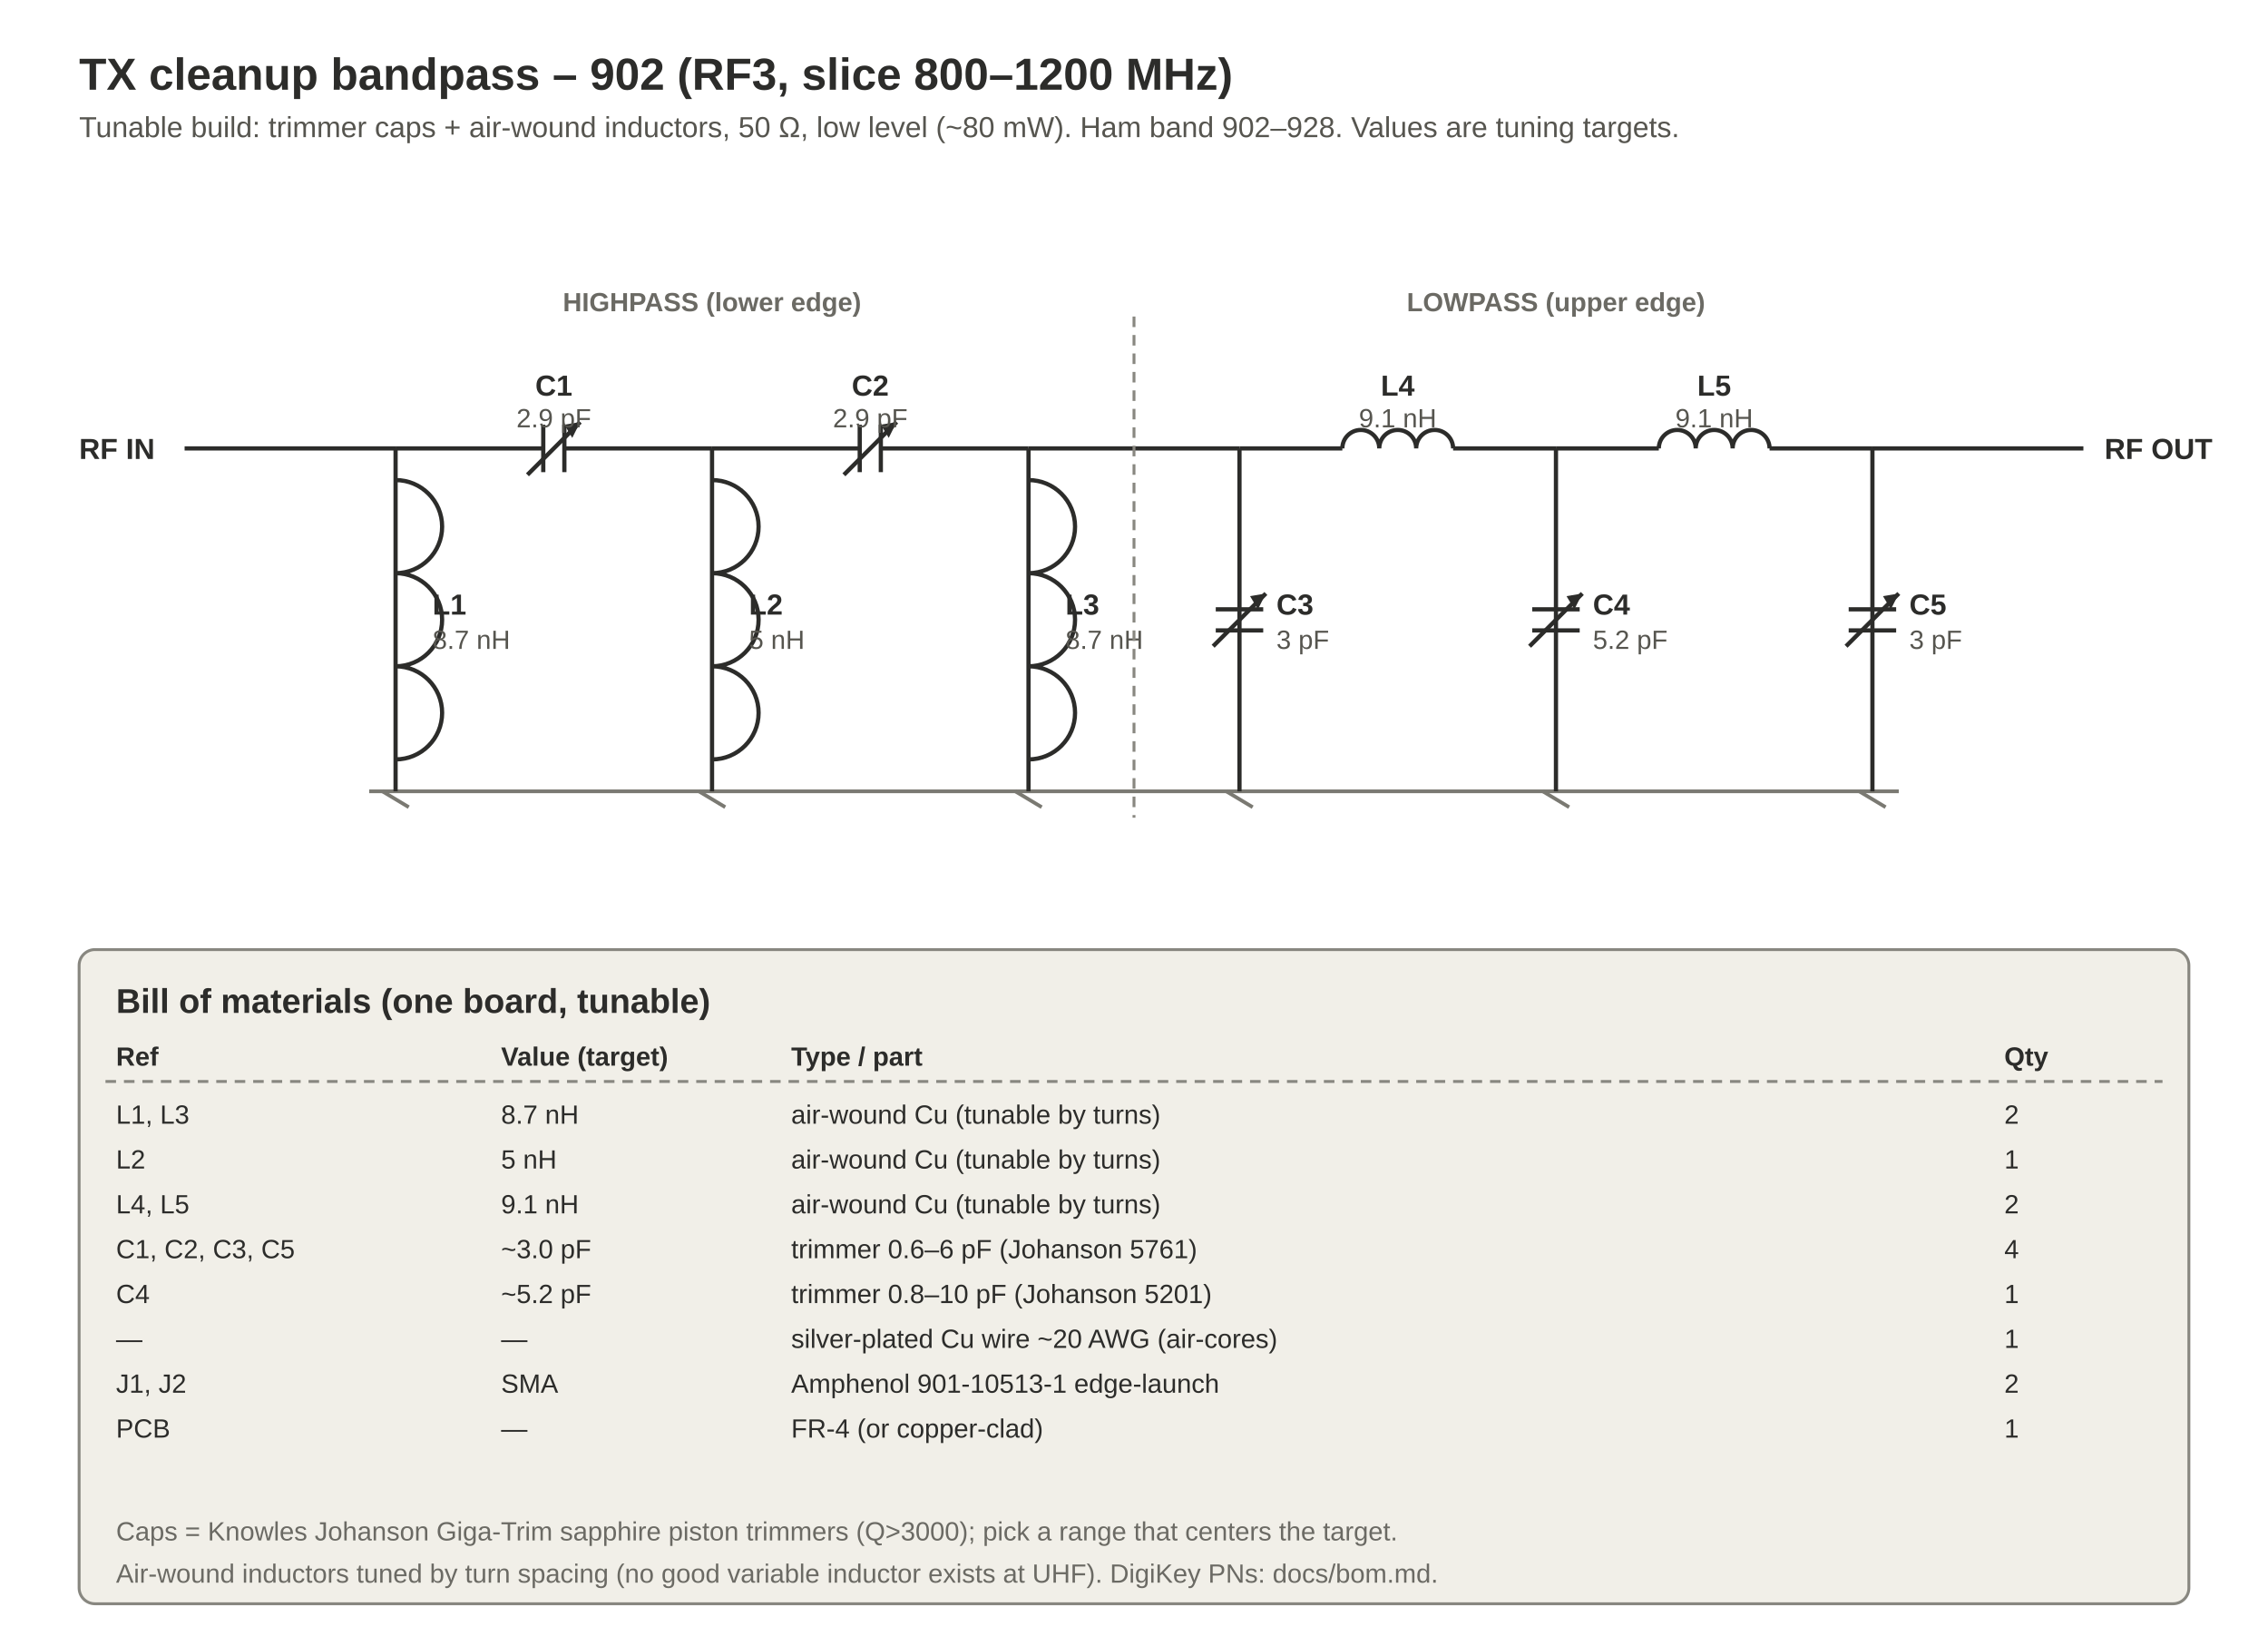
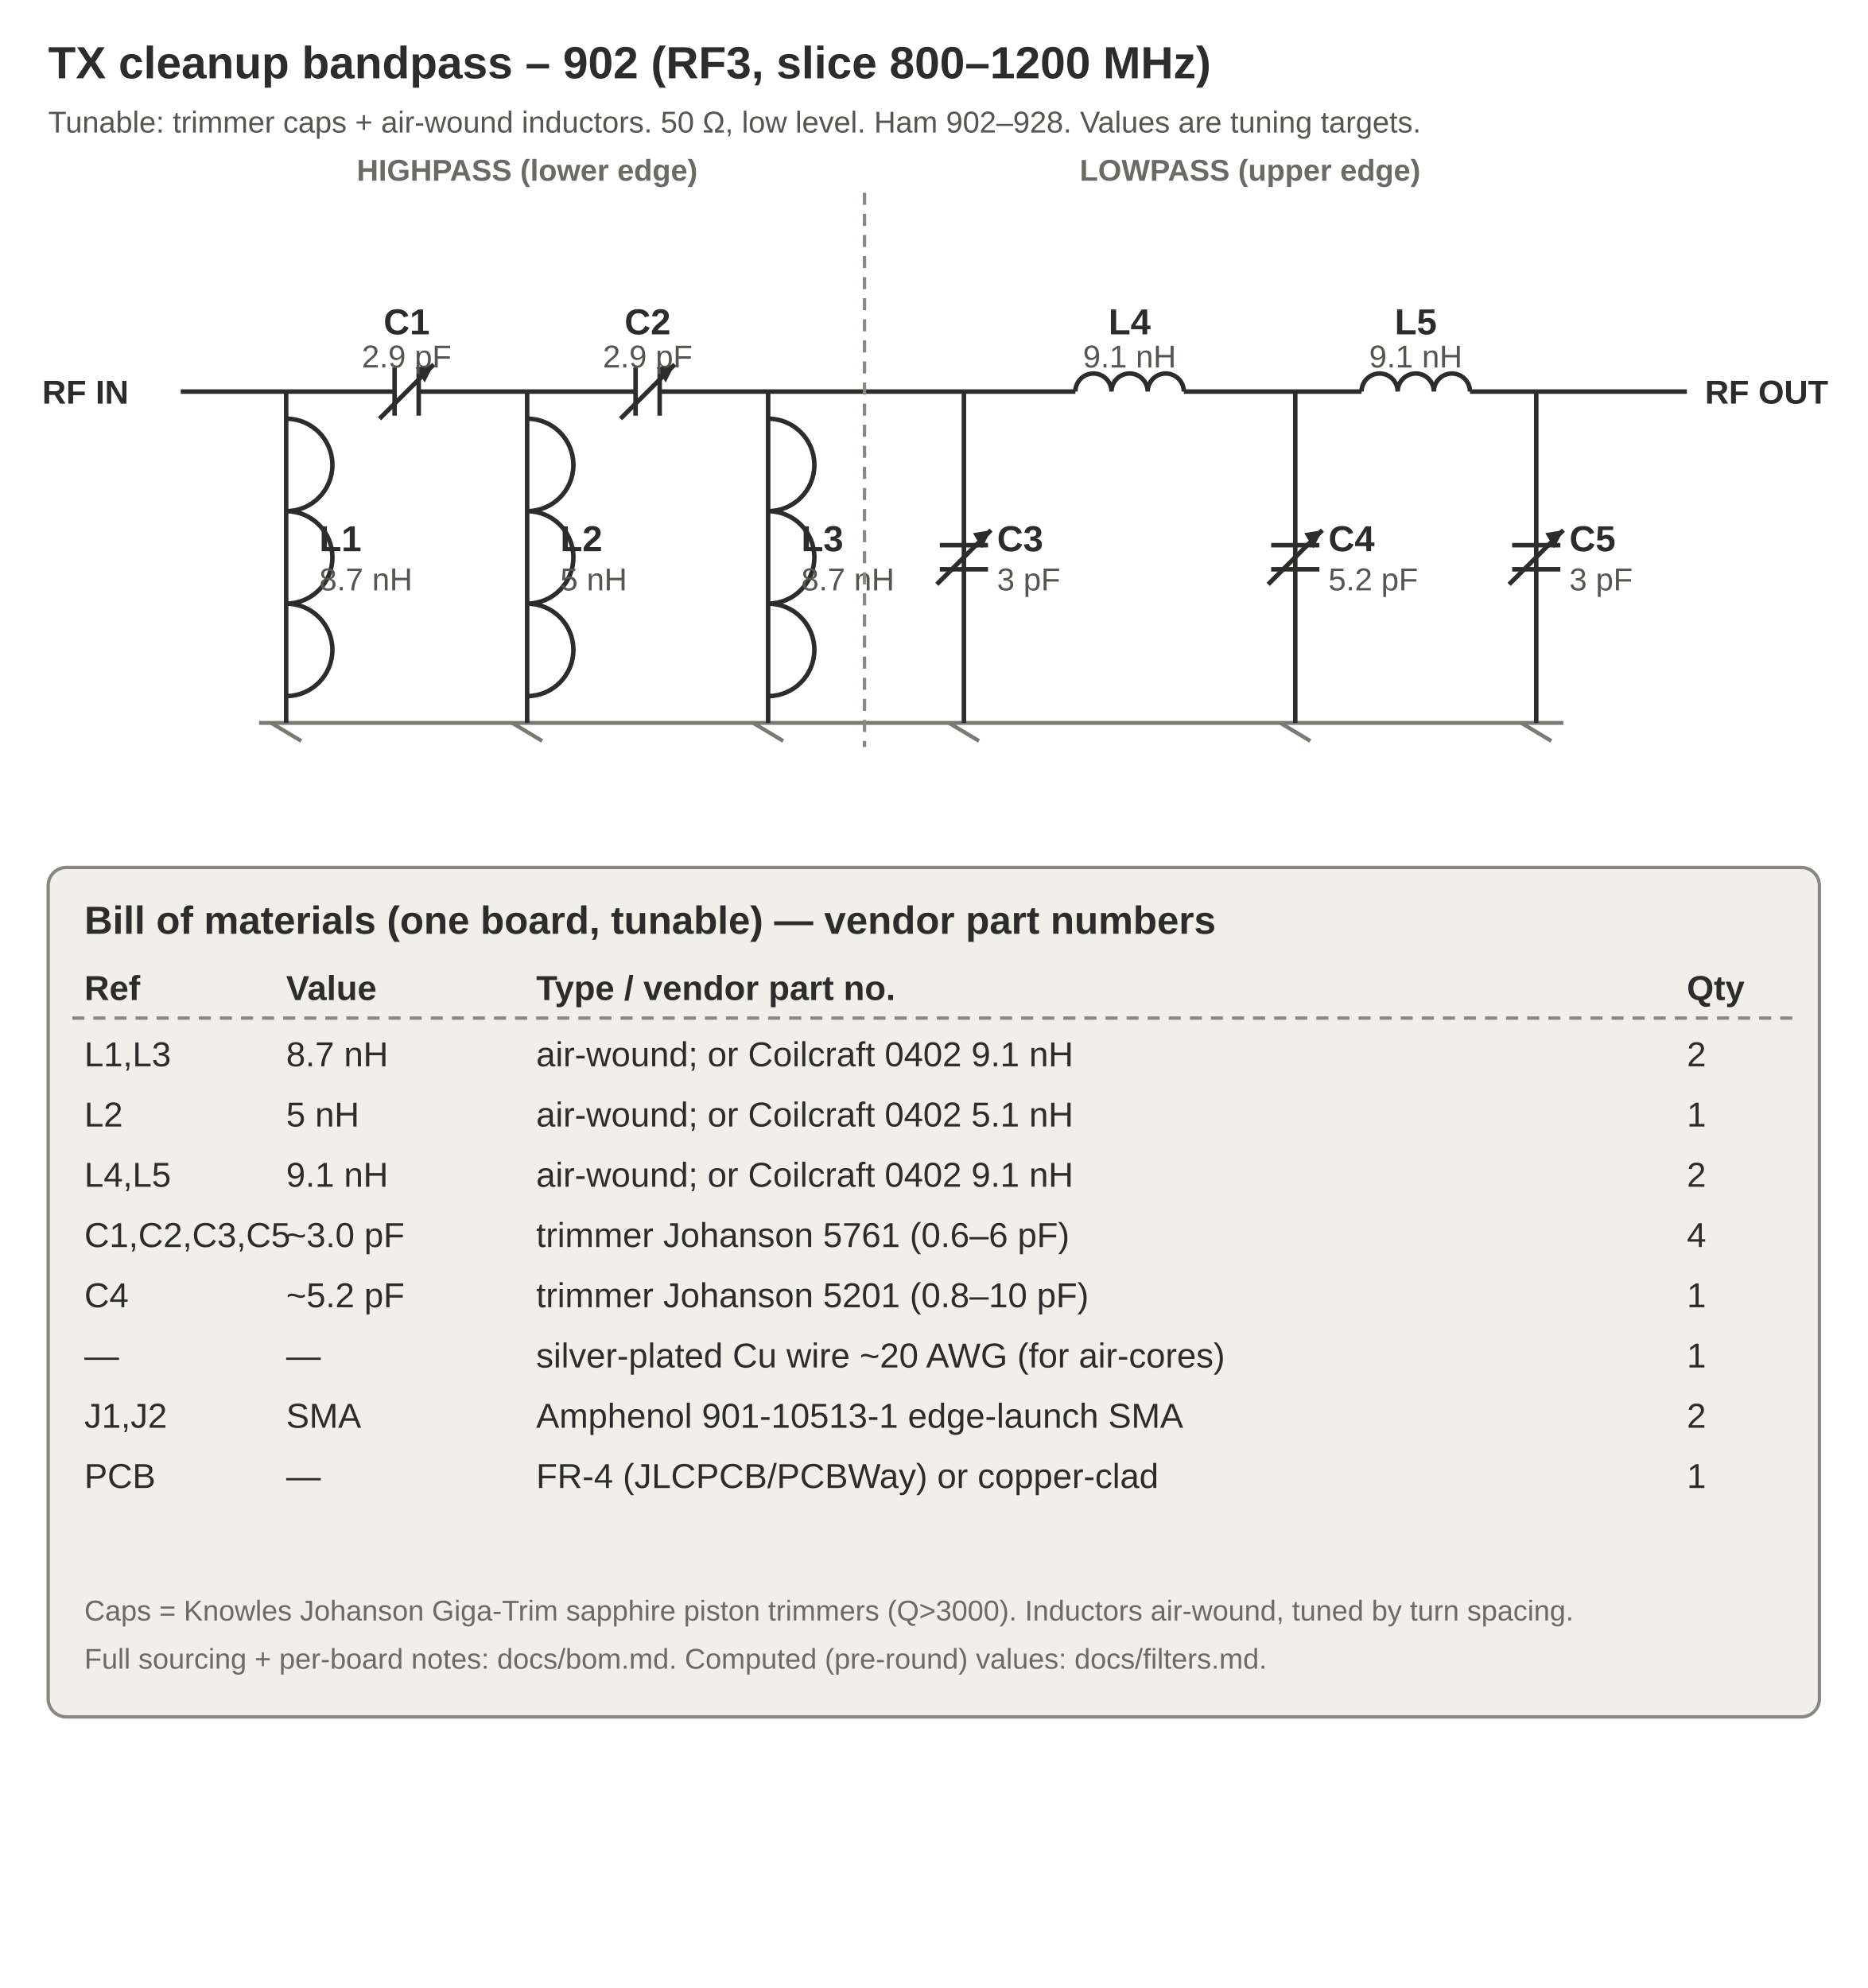
- <svg xmlns="http://www.w3.org/2000/svg" width="1720" height="1248" viewBox="0 0 860 624" role="img">
-   <style>text{font-family:Arial,Helvetica,sans-serif}.h1{font-size:17px;font-weight:700;fill:#2C2C2A}.h2{font-size:11px;fill:#56554f}.w{stroke:#2C2C2A;stroke-width:1.6;fill:none}.gnd{stroke:#7a7972;stroke-width:1.4}.lbl{font-size:11px;font-weight:600;fill:#2C2C2A}.val{font-size:10px;fill:#56554f}.sec{font-size:10px;font-weight:700;fill:#6b6a64}.port{font-size:11px;font-weight:700;fill:#2C2C2A}.cap2{font-size:10px;fill:#6b6a64}.th{font-size:10px;font-weight:700;fill:#2C2C2A}.td{font-size:10px;fill:#2C2C2A}.div{stroke:#888780;stroke-width:1.1;stroke-dasharray:4 3}.box{fill:#F1EFE8;stroke:#888780;stroke-width:1.1}</style>
-   <text class="h1" x="30" y="34">TX cleanup bandpass – 902 (RF3, slice 800–1200 MHz)</text>
-   <text class="h2" x="30" y="52">Tunable build: trimmer caps + air-wound inductors, 50 Ω, low level (~80 mW). Ham band 902–928. Values are tuning targets.</text>
-   <text class="port" x="30" y="174">RF IN</text>
-   <text class="port" x="798" y="174">RF OUT</text>
-   <line x1="70" y1="170" x2="150" y2="170" class="w" />
-   <line x1="150" y1="170" x2="206" y2="170" class="w" />
-   <line x1="206" y1="161" x2="206" y2="179" class="w" />
-   <line x1="214" y1="161" x2="214" y2="179" class="w" />
-   <line x1="200" y1="180" x2="220" y2="160" class="w" />
-   <path d="M220 160 l-6 1 l3 5 z" fill="#2C2C2A" />
-   <line x1="214" y1="170" x2="270" y2="170" class="w" />
-   <text class="lbl" x="210" y="150" text-anchor="middle">C1</text>
-   <text class="val" x="210" y="162" text-anchor="middle">2.9 pF</text>
-   <line x1="270" y1="170" x2="326" y2="170" class="w" />
-   <line x1="326" y1="161" x2="326" y2="179" class="w" />
-   <line x1="334" y1="161" x2="334" y2="179" class="w" />
-   <line x1="320" y1="180" x2="340" y2="160" class="w" />
-   <path d="M340 160 l-6 1 l3 5 z" fill="#2C2C2A" />
-   <line x1="334" y1="170" x2="390" y2="170" class="w" />
-   <text class="lbl" x="330" y="150" text-anchor="middle">C2</text>
-   <text class="val" x="330" y="162" text-anchor="middle">2.9 pF</text>
-   <line x1="390" y1="170" x2="470" y2="170" class="w" />
-   <line x1="470" y1="170" x2="509" y2="170" class="w" />
-   <path d="M509 170 a7 7 0 0 1 14 0 a7 7 0 0 1 14 0 a7 7 0 0 1 14 0" class="w" />
-   <line x1="551" y1="170" x2="590" y2="170" class="w" />
-   <text class="lbl" x="530" y="150" text-anchor="middle">L4</text>
-   <text class="val" x="530" y="162" text-anchor="middle">9.1 nH</text>
-   <line x1="590" y1="170" x2="629" y2="170" class="w" />
-   <path d="M629 170 a7 7 0 0 1 14 0 a7 7 0 0 1 14 0 a7 7 0 0 1 14 0" class="w" />
-   <line x1="671" y1="170" x2="710" y2="170" class="w" />
-   <text class="lbl" x="650" y="150" text-anchor="middle">L5</text>
-   <text class="val" x="650" y="162" text-anchor="middle">9.1 nH</text>
-   <line x1="710" y1="170" x2="790" y2="170" class="w" />
-   <line x1="140" y1="300" x2="720" y2="300" class="gnd" />
-   <line x1="150" y1="170" x2="150" y2="300" class="w" />
-   <path d="M150 182 a7 7 0 0 1 0 35.3 a7 7 0 0 1 0 35.3 a7 7 0 0 1 0 35.3" class="w" />
-   <line x1="145" y1="300" x2="155" y2="306" class="gnd" />
-   <text class="lbl" x="164" y="233">L1</text>
-   <text class="val" x="164" y="246">8.7 nH</text>
-   <line x1="270" y1="170" x2="270" y2="300" class="w" />
-   <path d="M270 182 a7 7 0 0 1 0 35.3 a7 7 0 0 1 0 35.3 a7 7 0 0 1 0 35.3" class="w" />
-   <line x1="265" y1="300" x2="275" y2="306" class="gnd" />
-   <text class="lbl" x="284" y="233">L2</text>
-   <text class="val" x="284" y="246">5 nH</text>
-   <line x1="390" y1="170" x2="390" y2="300" class="w" />
-   <path d="M390 182 a7 7 0 0 1 0 35.3 a7 7 0 0 1 0 35.3 a7 7 0 0 1 0 35.3" class="w" />
-   <line x1="385" y1="300" x2="395" y2="306" class="gnd" />
-   <text class="lbl" x="404" y="233">L3</text>
-   <text class="val" x="404" y="246">8.7 nH</text>
-   <line x1="470" y1="170" x2="470" y2="300" class="w" />
-   <line x1="461" y1="231" x2="479" y2="231" class="w" />
-   <line x1="461" y1="239" x2="479" y2="239" class="w" />
-   <line x1="460" y1="245" x2="480" y2="225" class="w" />
-   <path d="M480 225 l-6 1 l3 5 z" fill="#2C2C2A" />
-   <line x1="465" y1="300" x2="475" y2="306" class="gnd" />
-   <text class="lbl" x="484" y="233">C3</text>
-   <text class="val" x="484" y="246">3 pF</text>
-   <line x1="590" y1="170" x2="590" y2="300" class="w" />
-   <line x1="581" y1="231" x2="599" y2="231" class="w" />
-   <line x1="581" y1="239" x2="599" y2="239" class="w" />
-   <line x1="580" y1="245" x2="600" y2="225" class="w" />
-   <path d="M600 225 l-6 1 l3 5 z" fill="#2C2C2A" />
-   <line x1="585" y1="300" x2="595" y2="306" class="gnd" />
-   <text class="lbl" x="604" y="233">C4</text>
-   <text class="val" x="604" y="246">5.2 pF</text>
-   <line x1="710" y1="170" x2="710" y2="300" class="w" />
-   <line x1="701" y1="231" x2="719" y2="231" class="w" />
-   <line x1="701" y1="239" x2="719" y2="239" class="w" />
-   <line x1="700" y1="245" x2="720" y2="225" class="w" />
-   <path d="M720 225 l-6 1 l3 5 z" fill="#2C2C2A" />
-   <line x1="705" y1="300" x2="715" y2="306" class="gnd" />
-   <text class="lbl" x="724" y="233">C5</text>
-   <text class="val" x="724" y="246">3 pF</text>
-   <line x1="430" y1="120" x2="430" y2="310" class="div" />
-   <text class="sec" x="270" y="118" text-anchor="middle">HIGHPASS (lower edge)</text>
-   <text class="sec" x="590" y="118" text-anchor="middle">LOWPASS (upper edge)</text>
-   <rect class="box" x="30" y="360" width="800" height="248" rx="6" />
-   <text class="h1" x="44" y="384" style="font-size:13px">Bill of materials (one board, tunable)</text>
-   <text class="th" x="44" y="404">Ref</text>
-   <text class="th" x="190" y="404">Value (target)</text>
-   <text class="th" x="300" y="404">Type / part</text>
-   <text class="th" x="760" y="404">Qty</text>
-   <line x1="40" y1="410" x2="820" y2="410" class="div" />
-   <text class="td" x="44" y="426">L1, L3</text>
-   <text class="td" x="190" y="426">8.7 nH</text>
-   <text class="td" x="300" y="426">air-wound Cu (tunable by turns)</text>
-   <text class="td" x="760" y="426">2</text>
-   <text class="td" x="44" y="443">L2</text>
-   <text class="td" x="190" y="443">5 nH</text>
-   <text class="td" x="300" y="443">air-wound Cu (tunable by turns)</text>
-   <text class="td" x="760" y="443">1</text>
-   <text class="td" x="44" y="460">L4, L5</text>
-   <text class="td" x="190" y="460">9.1 nH</text>
-   <text class="td" x="300" y="460">air-wound Cu (tunable by turns)</text>
-   <text class="td" x="760" y="460">2</text>
-   <text class="td" x="44" y="477">C1, C2, C3, C5</text>
-   <text class="td" x="190" y="477">~3.0 pF</text>
-   <text class="td" x="300" y="477">trimmer 0.6–6 pF (Johanson 5761)</text>
-   <text class="td" x="760" y="477">4</text>
-   <text class="td" x="44" y="494">C4</text>
-   <text class="td" x="190" y="494">~5.2 pF</text>
-   <text class="td" x="300" y="494">trimmer 0.8–10 pF (Johanson 5201)</text>
-   <text class="td" x="760" y="494">1</text>
-   <text class="td" x="44" y="511">—</text>
-   <text class="td" x="190" y="511">—</text>
-   <text class="td" x="300" y="511">silver-plated Cu wire ~20 AWG (air-cores)</text>
-   <text class="td" x="760" y="511">1</text>
-   <text class="td" x="44" y="528">J1, J2</text>
-   <text class="td" x="190" y="528">SMA</text>
-   <text class="td" x="300" y="528">Amphenol 901-10513-1 edge-launch</text>
-   <text class="td" x="760" y="528">2</text>
-   <text class="td" x="44" y="545">PCB</text>
-   <text class="td" x="190" y="545">—</text>
-   <text class="td" x="300" y="545">FR-4 (or copper-clad)</text>
-   <text class="td" x="760" y="545">1</text>
-   <text class="cap2" x="44" y="584">Caps = Knowles Johanson Giga-Trim sapphire piston trimmers (Q&gt;3000); pick a range that centers the target.</text>
-   <text class="cap2" x="44" y="600">Air-wound inductors tuned by turn spacing (no good variable inductor exists at UHF). DigiKey PNs: docs/bom.md.</text>
+ <svg xmlns="http://www.w3.org/2000/svg" width="1240" height="1320" viewBox="0 0 620 660" role="img">
+   <style>text{font-family:Arial,Helvetica,sans-serif}.h1{font-size:15px;font-weight:700;fill:#2C2C2A}.h2{font-size:10px;fill:#56554f}.w{stroke:#2C2C2A;stroke-width:1.5;fill:none}.gnd{stroke:#7a7972;stroke-width:1.3}.lbl{font-size:12px;font-weight:700;fill:#2C2C2A}.val{font-size:10.5px;fill:#56554f}.sec{font-size:10px;font-weight:700;fill:#6b6a64}.port{font-size:11px;font-weight:700;fill:#2C2C2A}.cap2{font-size:9.5px;fill:#6b6a64}.th{font-size:11.5px;font-weight:700;fill:#2C2C2A}.td{font-size:11.5px;fill:#2C2C2A}.div{stroke:#888780;stroke-width:1.1;stroke-dasharray:4 3}.box{fill:#F1EFE8;stroke:#888780;stroke-width:1.1}</style>
+   <text class="h1" x="16" y="26">TX cleanup bandpass – 902 (RF3, slice 800–1200 MHz)</text>
+   <text class="h2" x="16" y="44">Tunable: trimmer caps + air-wound inductors. 50 Ω, low level. Ham 902–928. Values are tuning targets.</text>
+   <text class="port" x="14" y="134">RF IN</text>
+   <text class="port" x="566" y="134">RF OUT</text>
+   <line x1="60" y1="130" x2="95" y2="130" class="w" />
+   <line x1="95" y1="130" x2="131" y2="130" class="w" />
+   <line x1="131" y1="122" x2="131" y2="138" class="w" />
+   <line x1="139" y1="122" x2="139" y2="138" class="w" />
+   <line x1="126" y1="139" x2="144" y2="121" class="w" />
+   <path d="M144 121 l-6 1 l3 5 z" fill="#2C2C2A" />
+   <line x1="139" y1="130" x2="175" y2="130" class="w" />
+   <text class="lbl" x="135" y="111" text-anchor="middle">C1</text>
+   <text class="val" x="135" y="122" text-anchor="middle">2.9 pF</text>
+   <line x1="175" y1="130" x2="211" y2="130" class="w" />
+   <line x1="211" y1="122" x2="211" y2="138" class="w" />
+   <line x1="219" y1="122" x2="219" y2="138" class="w" />
+   <line x1="206" y1="139" x2="224" y2="121" class="w" />
+   <path d="M224 121 l-6 1 l3 5 z" fill="#2C2C2A" />
+   <line x1="219" y1="130" x2="255" y2="130" class="w" />
+   <text class="lbl" x="215" y="111" text-anchor="middle">C2</text>
+   <text class="val" x="215" y="122" text-anchor="middle">2.9 pF</text>
+   <line x1="255" y1="130" x2="320" y2="130" class="w" />
+   <line x1="320" y1="130" x2="357" y2="130" class="w" />
+   <path d="M357 130 a6 6 0 0 1 12 0 a6 6 0 0 1 12 0 a6 6 0 0 1 12 0" class="w" />
+   <line x1="393" y1="130" x2="430" y2="130" class="w" />
+   <text class="lbl" x="375" y="111" text-anchor="middle">L4</text>
+   <text class="val" x="375" y="122" text-anchor="middle">9.1 nH</text>
+   <line x1="430" y1="130" x2="452" y2="130" class="w" />
+   <path d="M452 130 a6 6 0 0 1 12 0 a6 6 0 0 1 12 0 a6 6 0 0 1 12 0" class="w" />
+   <line x1="488" y1="130" x2="510" y2="130" class="w" />
+   <text class="lbl" x="470" y="111" text-anchor="middle">L5</text>
+   <text class="val" x="470" y="122" text-anchor="middle">9.1 nH</text>
+   <line x1="510" y1="130" x2="560" y2="130" class="w" />
+   <line x1="86" y1="240" x2="519" y2="240" class="gnd" />
+   <line x1="95" y1="130" x2="95" y2="240" class="w" />
+   <path d="M95 139 a6 6 0 0 1 0 30.7 a6 6 0 0 1 0 30.7 a6 6 0 0 1 0 30.7" class="w" />
+   <line x1="90" y1="240" x2="100" y2="246" class="gnd" />
+   <text class="lbl" x="106" y="183">L1</text>
+   <text class="val" x="106" y="196">8.7 nH</text>
+   <line x1="175" y1="130" x2="175" y2="240" class="w" />
+   <path d="M175 139 a6 6 0 0 1 0 30.7 a6 6 0 0 1 0 30.7 a6 6 0 0 1 0 30.7" class="w" />
+   <line x1="170" y1="240" x2="180" y2="246" class="gnd" />
+   <text class="lbl" x="186" y="183">L2</text>
+   <text class="val" x="186" y="196">5 nH</text>
+   <line x1="255" y1="130" x2="255" y2="240" class="w" />
+   <path d="M255 139 a6 6 0 0 1 0 30.7 a6 6 0 0 1 0 30.7 a6 6 0 0 1 0 30.7" class="w" />
+   <line x1="250" y1="240" x2="260" y2="246" class="gnd" />
+   <text class="lbl" x="266" y="183">L3</text>
+   <text class="val" x="266" y="196">8.7 nH</text>
+   <line x1="320" y1="130" x2="320" y2="240" class="w" />
+   <line x1="312" y1="181" x2="328" y2="181" class="w" />
+   <line x1="312" y1="189" x2="328" y2="189" class="w" />
+   <line x1="311" y1="194" x2="329" y2="176" class="w" />
+   <path d="M329 176 l-6 1 l3 5 z" fill="#2C2C2A" />
+   <line x1="315" y1="240" x2="325" y2="246" class="gnd" />
+   <text class="lbl" x="331" y="183">C3</text>
+   <text class="val" x="331" y="196">3 pF</text>
+   <line x1="430" y1="130" x2="430" y2="240" class="w" />
+   <line x1="422" y1="181" x2="438" y2="181" class="w" />
+   <line x1="422" y1="189" x2="438" y2="189" class="w" />
+   <line x1="421" y1="194" x2="439" y2="176" class="w" />
+   <path d="M439 176 l-6 1 l3 5 z" fill="#2C2C2A" />
+   <line x1="425" y1="240" x2="435" y2="246" class="gnd" />
+   <text class="lbl" x="441" y="183">C4</text>
+   <text class="val" x="441" y="196">5.2 pF</text>
+   <line x1="510" y1="130" x2="510" y2="240" class="w" />
+   <line x1="502" y1="181" x2="518" y2="181" class="w" />
+   <line x1="502" y1="189" x2="518" y2="189" class="w" />
+   <line x1="501" y1="194" x2="519" y2="176" class="w" />
+   <path d="M519 176 l-6 1 l3 5 z" fill="#2C2C2A" />
+   <line x1="505" y1="240" x2="515" y2="246" class="gnd" />
+   <text class="lbl" x="521" y="183">C5</text>
+   <text class="val" x="521" y="196">3 pF</text>
+   <line x1="287" y1="64" x2="287" y2="248" class="div" />
+   <text class="sec" x="175" y="60" text-anchor="middle">HIGHPASS (lower edge)</text>
+   <text class="sec" x="415" y="60" text-anchor="middle">LOWPASS (upper edge)</text>
+   <rect class="box" x="16" y="288" width="588" height="282" rx="6" />
+   <text class="h1" x="28" y="310" style="font-size:13px">Bill of materials (one board, tunable) — vendor part numbers</text>
+   <text class="th" x="28" y="332">Ref</text>
+   <text class="th" x="95" y="332">Value</text>
+   <text class="th" x="178" y="332">Type / vendor part no.</text>
+   <text class="th" x="560" y="332">Qty</text>
+   <line x1="24" y1="338" x2="596" y2="338" class="div" />
+   <text class="td" x="28" y="354">L1,L3</text>
+   <text class="td" x="95" y="354">8.7 nH</text>
+   <text class="td" x="178" y="354">air-wound; or Coilcraft 0402 9.1 nH</text>
+   <text class="td" x="560" y="354">2</text>
+   <text class="td" x="28" y="374">L2</text>
+   <text class="td" x="95" y="374">5 nH</text>
+   <text class="td" x="178" y="374">air-wound; or Coilcraft 0402 5.1 nH</text>
+   <text class="td" x="560" y="374">1</text>
+   <text class="td" x="28" y="394">L4,L5</text>
+   <text class="td" x="95" y="394">9.1 nH</text>
+   <text class="td" x="178" y="394">air-wound; or Coilcraft 0402 9.1 nH</text>
+   <text class="td" x="560" y="394">2</text>
+   <text class="td" x="28" y="414">C1,C2,C3,C5</text>
+   <text class="td" x="95" y="414">~3.0 pF</text>
+   <text class="td" x="178" y="414">trimmer Johanson 5761 (0.6–6 pF)</text>
+   <text class="td" x="560" y="414">4</text>
+   <text class="td" x="28" y="434">C4</text>
+   <text class="td" x="95" y="434">~5.2 pF</text>
+   <text class="td" x="178" y="434">trimmer Johanson 5201 (0.8–10 pF)</text>
+   <text class="td" x="560" y="434">1</text>
+   <text class="td" x="28" y="454">—</text>
+   <text class="td" x="95" y="454">—</text>
+   <text class="td" x="178" y="454">silver-plated Cu wire ~20 AWG (for air-cores)</text>
+   <text class="td" x="560" y="454">1</text>
+   <text class="td" x="28" y="474">J1,J2</text>
+   <text class="td" x="95" y="474">SMA</text>
+   <text class="td" x="178" y="474">Amphenol 901-10513-1 edge-launch SMA</text>
+   <text class="td" x="560" y="474">2</text>
+   <text class="td" x="28" y="494">PCB</text>
+   <text class="td" x="95" y="494">—</text>
+   <text class="td" x="178" y="494">FR-4 (JLCPCB/PCBWay) or copper-clad</text>
+   <text class="td" x="560" y="494">1</text>
+   <text class="cap2" x="28" y="538">Caps = Knowles Johanson Giga-Trim sapphire piston trimmers (Q&gt;3000). Inductors air-wound, tuned by turn spacing.</text>
+   <text class="cap2" x="28" y="554">Full sourcing + per-board notes: docs/bom.md. Computed (pre-round) values: docs/filters.md.</text>
</svg>
